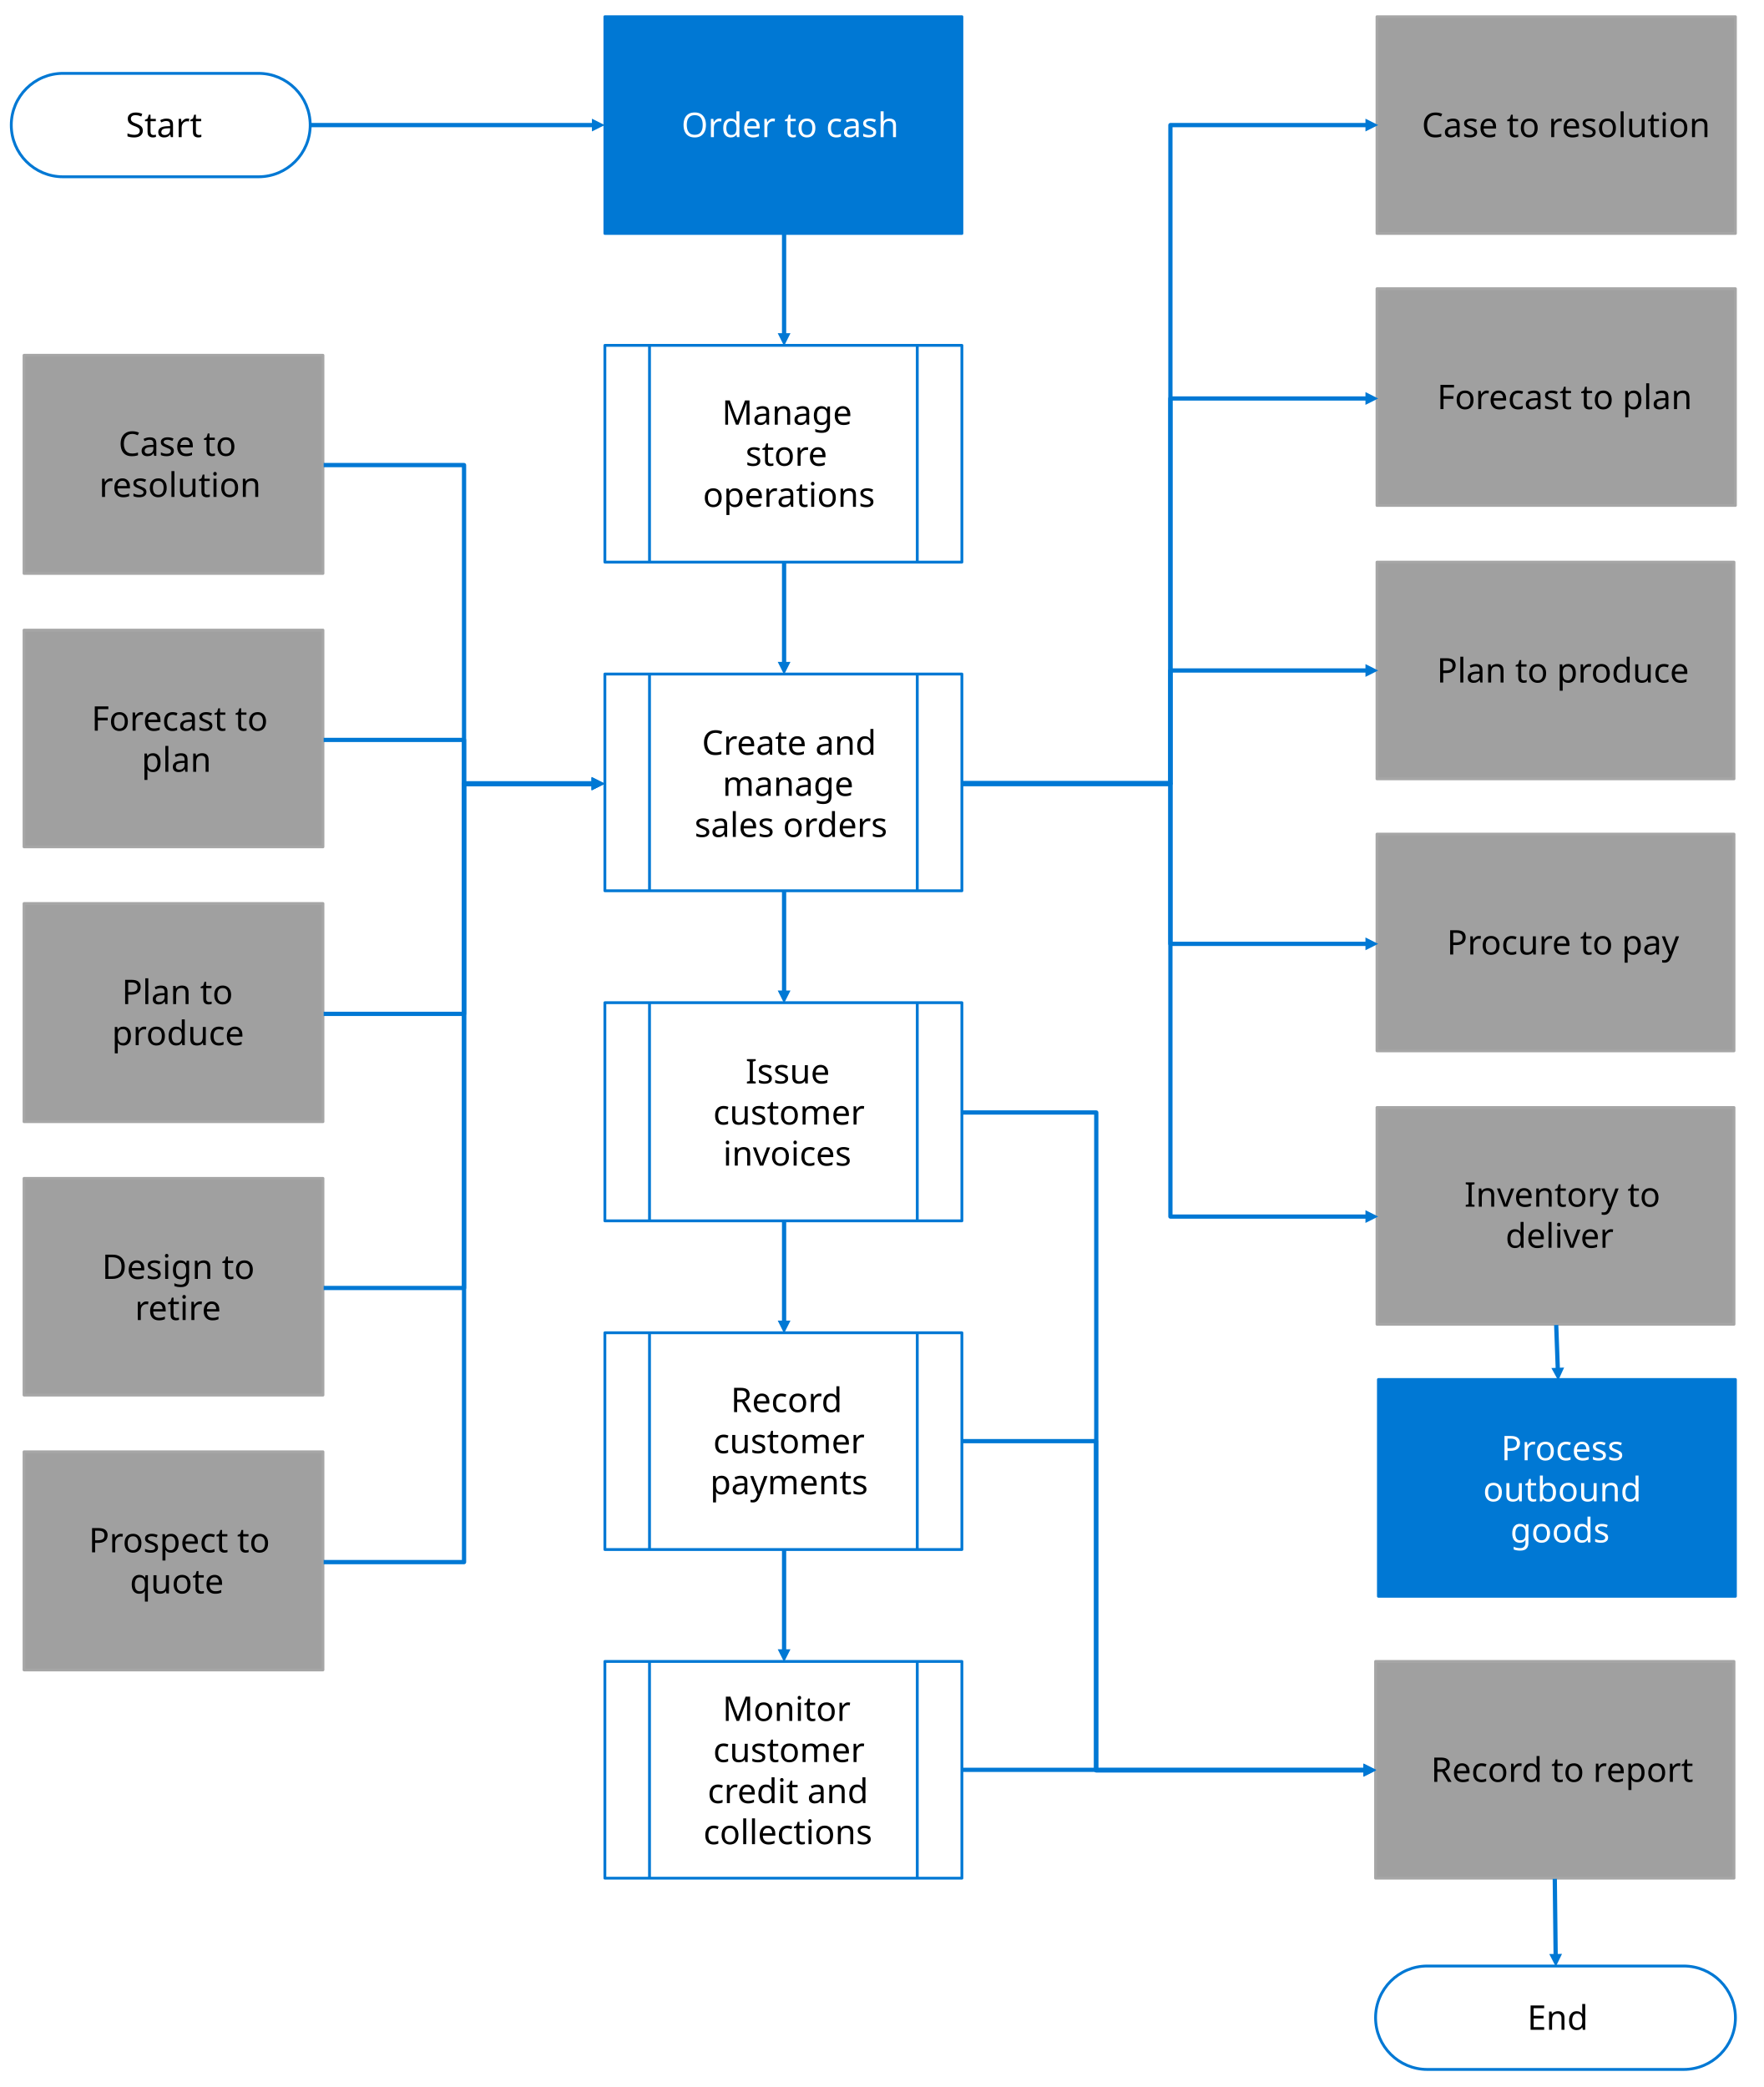
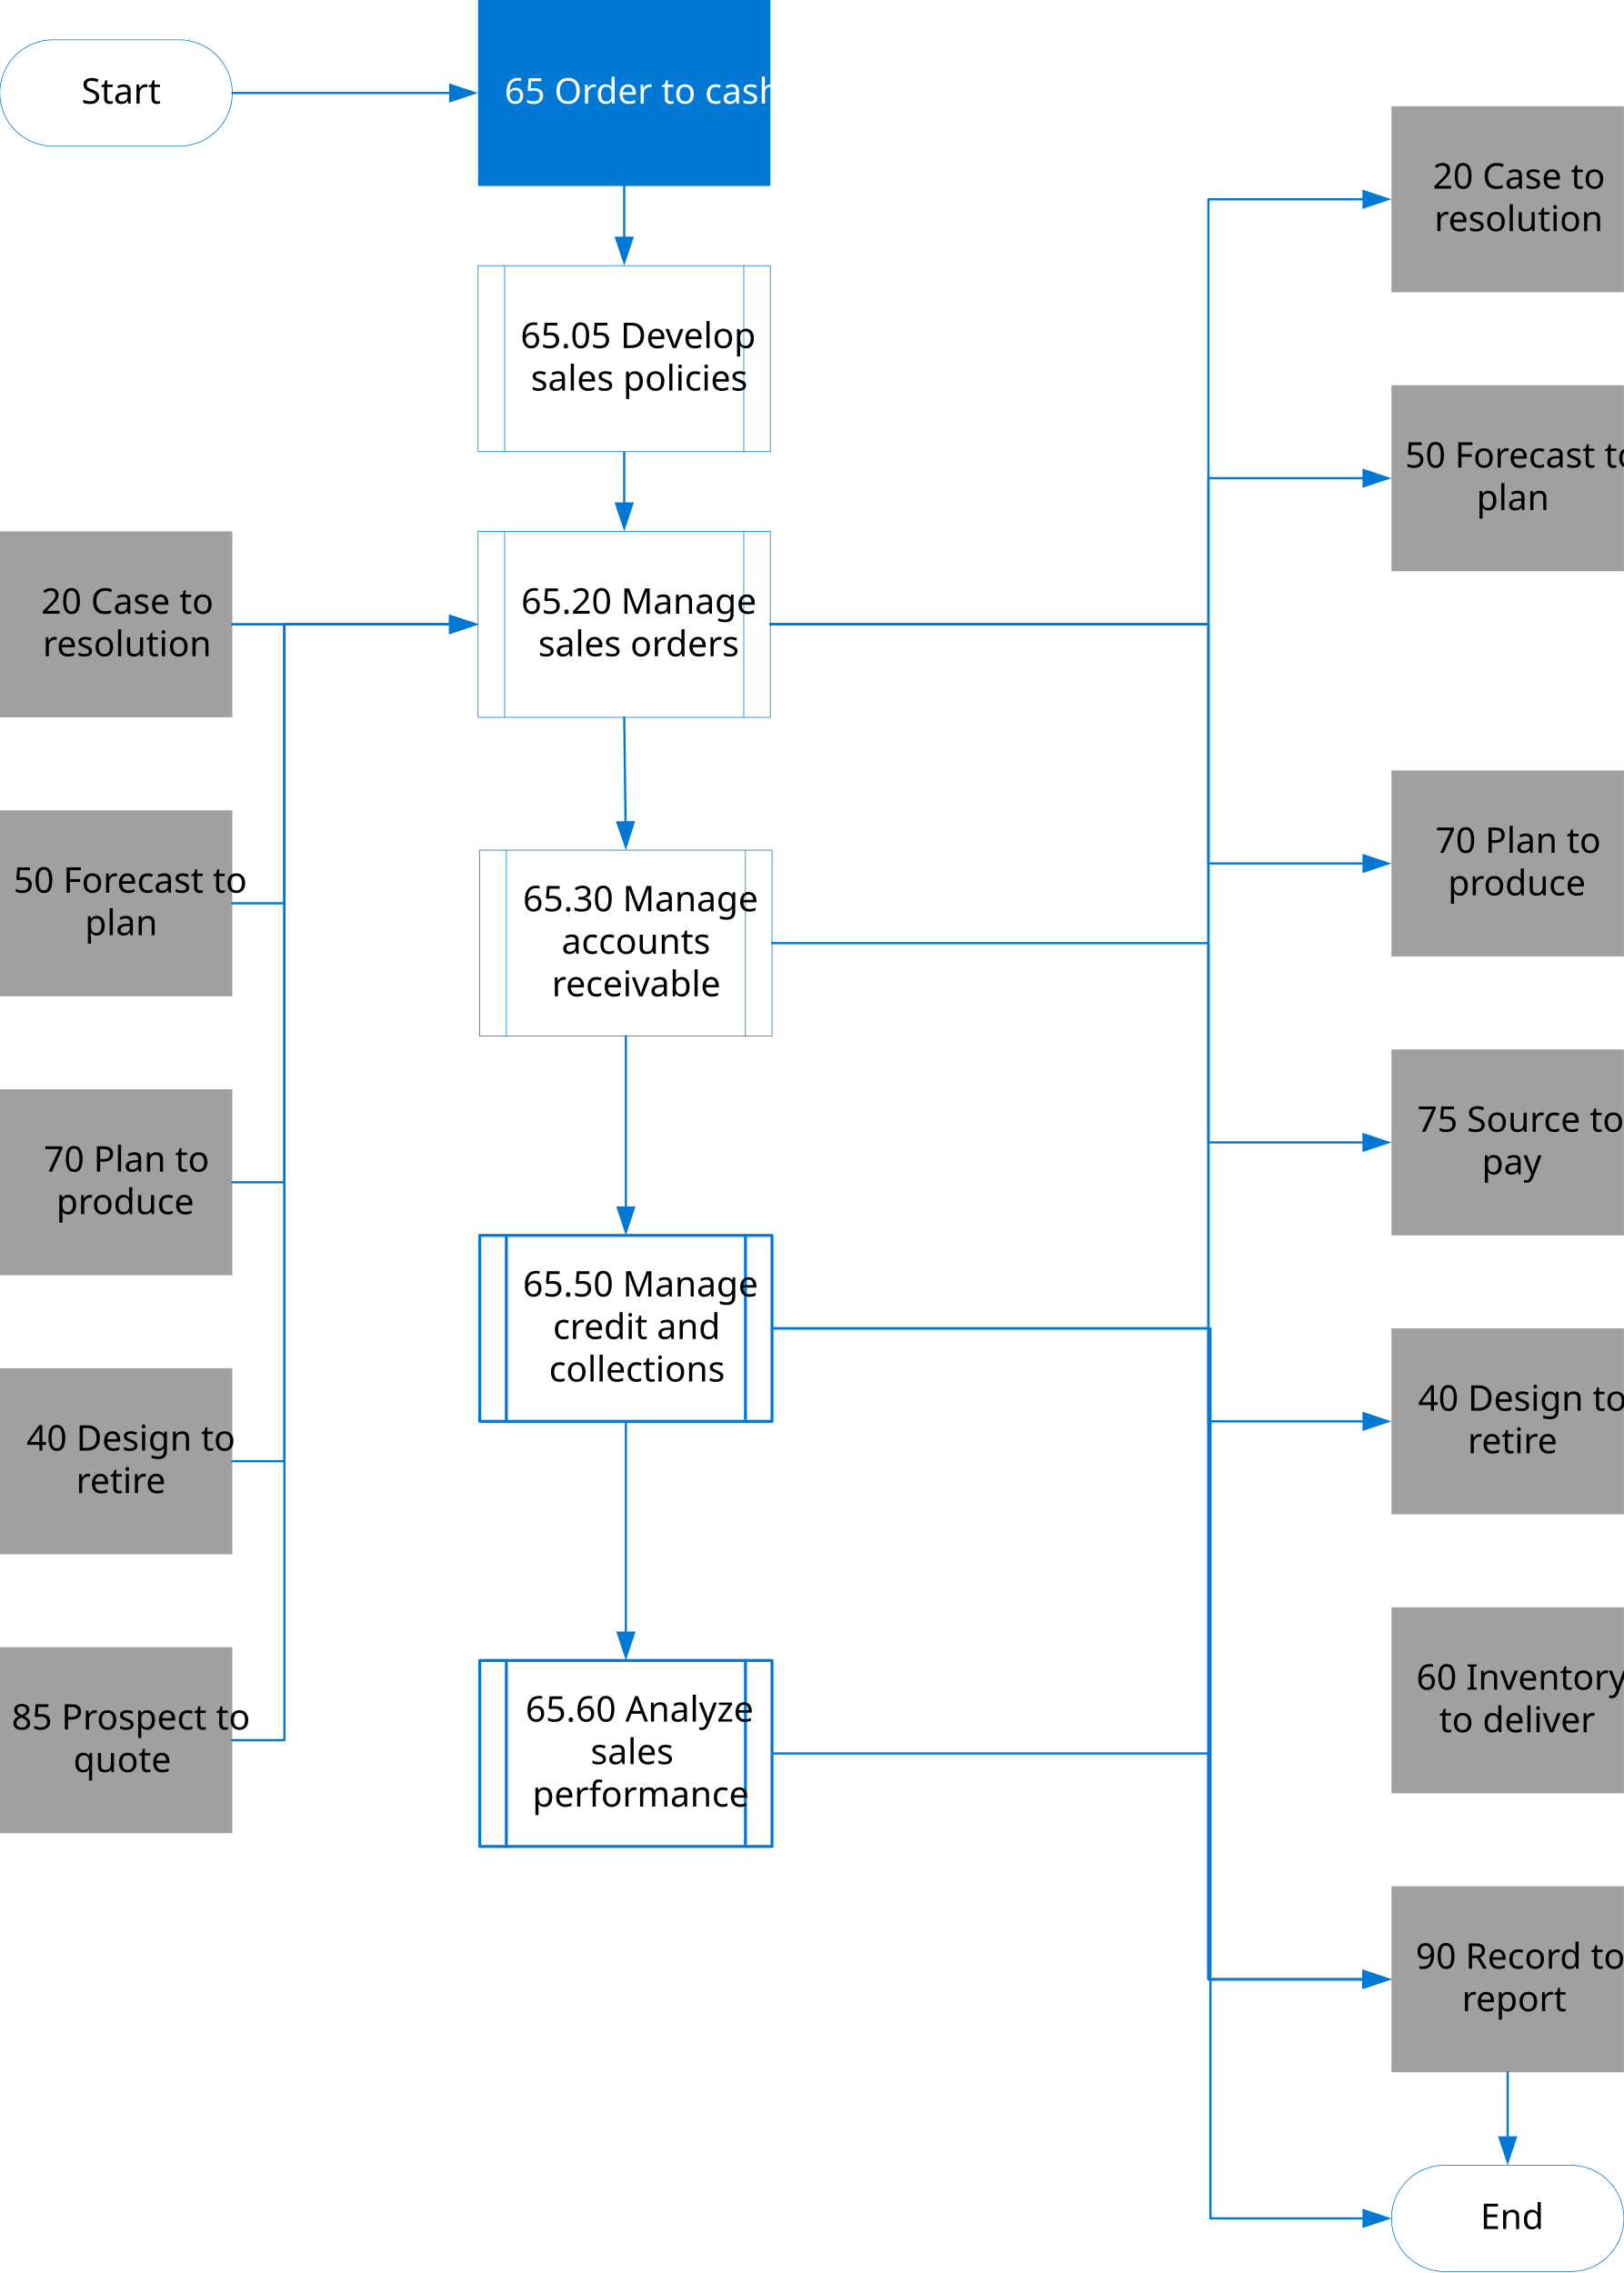
- <svg xmlns="http://www.w3.org/2000/svg" width="1245.102" height="1473.184" overflow="hidden" version="1.1" id="svg190">
-   <defs id="defs194" />
-   <g id="g188" transform="translate(-200.039,-140.2142)">
-     <rect x="200.039" y="140.214" width="1245.102" height="1473.184" fill="#ffffff" id="rect2" style="stroke-width:0.705" />
-     <path d="m 208,228.5 c 0,-20.158 16.342,-36.5 36.5,-36.5 h 138 c 20.158,0 36.5,16.342 36.5,36.5 v 0 c 0,20.158 -16.342,36.5 -36.5,36.5 h -138 C 224.342,265 208,248.658 208,228.5 Z" stroke="#0078d4" stroke-width="2" stroke-linejoin="round" stroke-miterlimit="10" fill="none" fill-rule="evenodd" id="path4" />
-     <text font-family="'Segoe UI', 'Segoe UI_MSFontService', sans-serif" font-weight="400" font-size="24px" transform="translate(288.804,237)" id="text6">Start</text>
-     <rect x="217" y="972" width="211" height="153" stroke="#a6a6a6" stroke-width="2" stroke-linejoin="round" stroke-miterlimit="10" fill="#a0a0a0" id="rect8" />
-     <text font-family="'Segoe UI', 'Segoe UI_MSFontService', sans-serif" font-weight="400" font-size="24px" transform="translate(272.041,1043)" id="text10">Design to</text>
-     <text font-family="'Segoe UI', 'Segoe UI_MSFontService', sans-serif" font-weight="400" font-size="24px" transform="translate(295.261,1072)" id="text12">retire</text>
-     <rect x="217" y="1165" width="211" height="154" stroke="#a6a6a6" stroke-width="2" stroke-linejoin="round" stroke-miterlimit="10" fill="#a0a0a0" id="rect14" />
-     <text font-family="'Segoe UI', 'Segoe UI_MSFontService', sans-serif" font-weight="400" font-size="24px" transform="translate(262.698,1236)" id="text16">Prospect to</text>
-     <text font-family="'Segoe UI', 'Segoe UI_MSFontService', sans-serif" font-weight="400" font-size="24px" transform="translate(291.711,1265)" id="text18">quote</text>
-     <rect x="627" y="616" width="252" height="153" fill="#ffffff" id="rect20" />
-     <path d="m 658.5,616 v 153 m 189,-153 v 153" stroke="#0078d4" stroke-width="2" stroke-linejoin="round" stroke-miterlimit="10" fill="none" fill-rule="evenodd" id="path22" />
-     <rect x="627" y="616" width="252" height="153" stroke="#0078d4" stroke-width="2" stroke-linejoin="round" stroke-miterlimit="10" fill="none" id="rect24" />
-     <text font-family="'Segoe UI', 'Segoe UI_MSFontService', sans-serif" font-weight="400" font-size="24px" transform="translate(695.477,673)" id="text26">Create and</text>
-     <text font-family="'Segoe UI', 'Segoe UI_MSFontService', sans-serif" font-weight="400" font-size="24px" transform="translate(710.057,702)" id="text28">manage</text>
-     <text font-family="'Segoe UI', 'Segoe UI_MSFontService', sans-serif" font-weight="400" font-size="24px" transform="translate(690.297,731)" id="text30">sales orders</text>
-     <rect x="1173" y="1114" width="252" height="153" fill="#0078d4" id="rect32" />
-     <path d="m 1204.5,1114 v 153 m 189,-153 v 153" stroke="#0078d4" stroke-width="2" stroke-linejoin="round" stroke-miterlimit="10" fill="none" fill-rule="evenodd" id="path34" />
-     <rect x="1173" y="1114" width="252" height="153" stroke="#0078d4" stroke-width="2" stroke-linejoin="round" stroke-miterlimit="10" fill="none" id="rect36" />
-     <text fill="#ffffff" font-family="'Segoe UI', 'Segoe UI_MSFontService', sans-serif" font-weight="400" font-size="24px" transform="translate(1259.66,1171)" id="text38">Process</text>
-     <text fill="#ffffff" font-family="'Segoe UI', 'Segoe UI_MSFontService', sans-serif" font-weight="400" font-size="24px" transform="translate(1246.92,1200)" id="text40">outbound</text>
-     <text fill="#ffffff" font-family="'Segoe UI', 'Segoe UI_MSFontService', sans-serif" font-weight="400" font-size="24px" transform="translate(1266.17,1229)" id="text42">goods</text>
-     <rect x="627" y="848" width="252" height="154" fill="#ffffff" id="rect44" />
-     <path d="m 658.5,848 v 154 m 189,-154 v 154" stroke="#0078d4" stroke-width="2" stroke-linejoin="round" stroke-miterlimit="10" fill="none" fill-rule="evenodd" id="path46" />
-     <rect x="627" y="848" width="252" height="154" stroke="#0078d4" stroke-width="2" stroke-linejoin="round" stroke-miterlimit="10" fill="none" id="rect48" />
-     <text font-family="'Segoe UI', 'Segoe UI_MSFontService', sans-serif" font-weight="400" font-size="24px" transform="translate(726.31,905)" id="text50">Issue</text>
-     <text font-family="'Segoe UI', 'Segoe UI_MSFontService', sans-serif" font-weight="400" font-size="24px" transform="translate(703.483,934)" id="text52">customer</text>
-     <text font-family="'Segoe UI', 'Segoe UI_MSFontService', sans-serif" font-weight="400" font-size="24px" transform="translate(710.463,963)" id="text54">invoices</text>
-     <rect x="627" y="1081" width="252" height="153" fill="#ffffff" id="rect56" />
-     <path d="m 658.5,1081 v 153 m 189,-153 v 153" stroke="#0078d4" stroke-width="2" stroke-linejoin="round" stroke-miterlimit="10" fill="none" fill-rule="evenodd" id="path58" />
-     <rect x="627" y="1081" width="252" height="153" stroke="#0078d4" stroke-width="2" stroke-linejoin="round" stroke-miterlimit="10" fill="none" id="rect60" />
-     <text font-family="'Segoe UI', 'Segoe UI_MSFontService', sans-serif" font-weight="400" font-size="24px" transform="translate(715.883,1137)" id="text62">Record</text>
-     <text font-family="'Segoe UI', 'Segoe UI_MSFontService', sans-serif" font-weight="400" font-size="24px" transform="translate(703.483,1166)" id="text64">customer</text>
-     <text font-family="'Segoe UI', 'Segoe UI_MSFontService', sans-serif" font-weight="400" font-size="24px" transform="translate(701.297,1195)" id="text66">payments</text>
-     <rect x="627" y="152" width="252" height="153" stroke="#0078d4" stroke-width="2" stroke-linejoin="round" stroke-miterlimit="10" fill="#0078d4" id="rect68" />
-     <text fill="#ffffff" font-family="'Segoe UI', 'Segoe UI_MSFontService', sans-serif" font-weight="400" font-size="24px" transform="translate(681.057,237)" id="text70">Order to cash</text>
-     <rect x="627" y="1313" width="252" height="153" fill="#ffffff" id="rect72" />
-     <path d="m 658.5,1313 v 153 m 189,-153 v 153" stroke="#0078d4" stroke-width="2" stroke-linejoin="round" stroke-miterlimit="10" fill="none" fill-rule="evenodd" id="path74" />
-     <rect x="627" y="1313" width="252" height="153" stroke="#0078d4" stroke-width="2" stroke-linejoin="round" stroke-miterlimit="10" fill="none" id="rect76" />
-     <text font-family="'Segoe UI', 'Segoe UI_MSFontService', sans-serif" font-weight="400" font-size="24px" transform="translate(710.07,1355)" id="text78">Monitor</text>
-     <text font-family="'Segoe UI', 'Segoe UI_MSFontService', sans-serif" font-weight="400" font-size="24px" transform="translate(703.483,1384)" id="text80">customer</text>
-     <text font-family="'Segoe UI', 'Segoe UI_MSFontService', sans-serif" font-weight="400" font-size="24px" transform="translate(699.55,1413)" id="text82">credit and</text>
-     <text font-family="'Segoe UI', 'Segoe UI_MSFontService', sans-serif" font-weight="400" font-size="24px" transform="translate(696.557,1442)" id="text84">collections</text>
-     <path d="m 1171,1564.5 c 0,-20.16 16.34,-36.5 36.5,-36.5 h 181 c 20.16,0 36.5,16.34 36.5,36.5 v 0 c 0,20.16 -16.34,36.5 -36.5,36.5 h -181 c -20.16,0 -36.5,-16.34 -36.5,-36.5 z" stroke="#0078d4" stroke-width="2" stroke-linejoin="round" stroke-miterlimit="10" fill="#ffffff" fill-rule="evenodd" id="path86" />
-     <text font-family="'Segoe UI', 'Segoe UI_MSFontService', sans-serif" font-weight="400" font-size="24px" transform="translate(1278.09,1573)" id="text88">End</text>
-     <path d="m 755,305.5 v 71.424 h -3 V 305.5 Z m 3,69.924 -4.5,9 -4.5,-9 z" fill="#0078d4" id="path90" />
-     <path d="m 755,1002.5 v 71.42 h -3 v -71.42 z m 3,69.92 -4.5,9 -4.5,-9 z" fill="#0078d4" id="path92" />
-     <rect x="1172" y="922" width="252" height="153" stroke="#a6a6a6" stroke-width="2" stroke-linejoin="round" stroke-miterlimit="10" fill="#a0a0a0" id="rect94" />
-     <text font-family="'Segoe UI', 'Segoe UI_MSFontService', sans-serif" font-weight="400" font-size="24px" transform="translate(1233.7,992)" id="text96">Inventory to</text>
-     <text font-family="'Segoe UI', 'Segoe UI_MSFontService', sans-serif" font-weight="400" font-size="24px" transform="translate(1262.74,1021)" id="text98">deliver</text>
-     <rect x="1172" y="152" width="253" height="153" stroke="#a6a6a6" stroke-width="2" stroke-linejoin="round" stroke-miterlimit="10" fill="#a0a0a0" id="rect100" />
-     <text font-family="'Segoe UI', 'Segoe UI_MSFontService', sans-serif" font-weight="400" font-size="24px" transform="translate(1203.63,237)" id="text102">Case to resolution</text>
-     <rect x="1171" y="1313" width="253" height="153" stroke="#a6a6a6" stroke-width="2" stroke-linejoin="round" stroke-miterlimit="10" fill="#a0a0a0" id="rect104" />
-     <text font-family="'Segoe UI', 'Segoe UI_MSFontService', sans-serif" font-weight="400" font-size="24px" transform="translate(1210.1,1398)" id="text106">Record to report</text>
-     <path d="m 755,1234.5 v 71.42 h -3 v -71.42 z m 3,69.92 -4.5,9 -4.5,-9 z" fill="#0078d4" id="path108" />
-     <path d="m 1299,1466.48 0.62,54.48 -3,0.04 -0.62,-54.48 z m 3.61,52.95 -4.4,9.05 -4.6,-8.95 z" fill="#0078d4" id="path110" />
-     <rect x="1172" y="537" width="252" height="153" stroke="#a6a6a6" stroke-width="2" stroke-linejoin="round" stroke-miterlimit="10" fill="#a0a0a0" id="rect112" />
-     <text font-family="'Segoe UI', 'Segoe UI_MSFontService', sans-serif" font-weight="400" font-size="24px" transform="translate(1214.25,622)" id="text114">Plan to produce</text>
-     <rect x="1172" y="729" width="252" height="153" stroke="#a6a6a6" stroke-width="2" stroke-linejoin="round" stroke-miterlimit="10" fill="#a0a0a0" id="rect116" />
-     <text font-family="'Segoe UI', 'Segoe UI_MSFontService', sans-serif" font-weight="400" font-size="24px" transform="translate(1221.32,814)" id="text118">Procure to pay</text>
-     <rect x="1172" y="344" width="253" height="153" stroke="#a6a6a6" stroke-width="2" stroke-linejoin="round" stroke-miterlimit="10" fill="#a0a0a0" id="rect120" />
-     <text font-family="'Segoe UI', 'Segoe UI_MSFontService', sans-serif" font-weight="400" font-size="24px" transform="translate(1214.46,429)" id="text122">Forecast to plan</text>
-     <rect x="217" y="391" width="211" height="154" stroke="#a6a6a6" stroke-width="2" stroke-linejoin="round" stroke-miterlimit="10" fill="#a0a0a0" id="rect124" />
-     <text font-family="'Segoe UI', 'Segoe UI_MSFontService', sans-serif" font-weight="400" font-size="24px" transform="translate(283.708,462)" id="text126">Case to</text>
-     <text font-family="'Segoe UI', 'Segoe UI_MSFontService', sans-serif" font-weight="400" font-size="24px" transform="translate(270.021,491)" id="text128">resolution</text>
-     <rect x="217" y="585" width="211" height="153" stroke="#a6a6a6" stroke-width="2" stroke-linejoin="round" stroke-miterlimit="10" fill="#a0a0a0" id="rect130" />
-     <text font-family="'Segoe UI', 'Segoe UI_MSFontService', sans-serif" font-weight="400" font-size="24px" transform="translate(264.615,656)" id="text132">Forecast to</text>
-     <text font-family="'Segoe UI', 'Segoe UI_MSFontService', sans-serif" font-weight="400" font-size="24px" transform="translate(299.948,685)" id="text134">plan</text>
-     <rect x="217" y="778" width="211" height="154" stroke="#a6a6a6" stroke-width="2" stroke-linejoin="round" stroke-miterlimit="10" fill="#a0a0a0" id="rect136" />
-     <text font-family="'Segoe UI', 'Segoe UI_MSFontService', sans-serif" font-weight="400" font-size="24px" transform="translate(286.041,849)" id="text138">Plan to</text>
-     <text font-family="'Segoe UI', 'Segoe UI_MSFontService', sans-serif" font-weight="400" font-size="24px" transform="translate(279.021,878)" id="text140">produce</text>
-     <path d="m 419.5,227 h 199.865 v 3 H 419.5 Z m 198.365,-3 9,4.5 -9,4.5 z" fill="#0078d4" id="path142" />
-     <path d="m 428.5,467 h 99.091 c 0.828,0 1.5,0.672 1.5,1.5 v 224.608 l -1.5,-1.5 h 91.59 v 3 h -91.59 c -0.829,0 -1.5,-0.672 -1.5,-1.5 V 468.5 l 1.5,1.5 H 428.5 Z m 189.181,221.608 9,4.5 -9,4.5 z" fill="#0078d4" id="path144" />
-     <path d="m 428.5,661 h 99.091 c 0.828,0 1.5,0.672 1.5,1.5 v 31.108 l -1.5,-1.5 h 91.59 v 3 h -91.59 c -0.829,0 -1.5,-0.672 -1.5,-1.5 V 662.5 l 1.5,1.5 H 428.5 Z m 189.181,28.108 9,4.5 -9,4.5 z" fill="#0078d4" id="path146" />
-     <path d="m 0,-1.5 h 99.091 c 0.829,0 1.5,0.672 1.5,1.5 v 162.393 l -1.5,-1.5 h 91.591 v 3 H 99.091 c -0.828,0 -1.5,-0.672 -1.5,-1.5 V 0 l 1.5,1.5 H 0 Z m 189.181,159.393 9,4.5 -9,4.5 z" fill="#0078d4" transform="matrix(1,0,0,-1,428.5,855.893)" id="path148" />
-     <path d="m 0,-1.5 h 99.091 c 0.829,0 1.5,0.672 1.5,1.5 v 355.893 l -1.5,-1.5 h 91.59 v 3 H 99.091 c -0.828,0 -1.5,-0.672 -1.5,-1.5 V 0 l 1.5,1.5 H 0 Z m 189.181,352.893 9,4.5 -9,4.5 z" fill="#0078d4" transform="matrix(1,0,0,-1,428.5,1049.39)" id="path150" />
-     <path d="m 0,-1.5 h 99.091 c 0.828,0 1.5,0.672 1.5,1.5 v 549.393 l -1.5,-1.5 h 91.59 v 3 H 99.091 c -0.829,0 -1.5,-0.672 -1.5,-1.5 V 0 l 1.5,1.5 H 0 Z m 189.181,546.393 9,4.5 -9,4.5 z" fill="#0078d4" transform="matrix(1,0,0,-1,428.5,1242.89)" id="path152" />
-     <path d="m 0,-1.5 h 146.682 c 0.829,0 1.5,0.672 1.5,1.5 v 464.564 l -1.5,-1.5 h 139.182 v 3 H 146.682 c -0.828,0 -1.5,-0.672 -1.5,-1.5 V 0 l 1.5,1.5 H 0 Z m 284.364,461.564 9,4.5 -9,4.5 z" fill="#0078d4" transform="matrix(1,0,0,-1,879.5,693.064)" id="path154" />
-     <path d="m 0,-1.5 h 146.682 c 0.828,0 1.5,0.672 1.5,1.5 v 272.054 l -1.5,-1.5 h 139.182 v 3 H 146.682 c -0.829,0 -1.5,-0.671 -1.5,-1.5 V 0 l 1.5,1.5 H 0 Z m 284.364,269.054 9,4.5 -9,4.5 z" fill="#0078d4" transform="matrix(1,0,0,-1,879.5,693.554)" id="path156" />
-     <path d="m 0,-1.5 h 146.682 c 0.828,0 1.5,0.672 1.5,1.5 v 79.545 l -1.5,-1.5 h 139.182 v 3 H 146.682 c -0.829,0 -1.5,-0.672 -1.5,-1.5 V 0 l 1.5,1.5 H 0 Z m 284.364,76.545 9,4.5 -9,4.5 z" fill="#0078d4" transform="matrix(1,0,0,-1,879.5,693.045)" id="path158" />
-     <path d="m 879.5,692 h 146.68 c 0.83,0 1.5,0.672 1.5,1.5 v 112.965 l -1.5,-1.5 h 139.18 v 3 h -139.18 c -0.83,0 -1.5,-0.672 -1.5,-1.5 V 693.5 l 1.5,1.5 H 879.5 Z m 284.36,109.965 9,4.5 -9,4.5 z" fill="#0078d4" id="path160" />
-     <path d="m 879.5,924 h 94.35 c 0.829,0 1.5,0.672 1.5,1.5 v 464.43 l -1.5,-1.5 h 190.09 v 3 H 973.85 c -0.828,0 -1.5,-0.67 -1.5,-1.5 V 925.5 l 1.5,1.5 H 879.5 Z m 282.94,461.43 9,4.5 -9,4.5 z" fill="#0078d4" id="path162" />
-     <path d="m 879.5,1156 h 94.16 c 0.828,0 1.5,0.67 1.5,1.5 v 232.21 l -1.5,-1.5 h 190.28 v 3 H 973.66 c -0.828,0 -1.5,-0.67 -1.5,-1.5 V 1157.5 l 1.5,1.5 H 879.5 Z m 282.94,229.21 9,4.5 -9,4.5 z" fill="#0078d4" id="path164" />
-     <path d="m 879.5,1388 h 284.44 v 3 H 879.5 Z m 282.94,-3 9,4.5 -9,4.5 z" fill="#0078d4" id="path166" />
-     <rect x="627" y="384" width="252" height="153" fill="#ffffff" id="rect168" />
-     <path d="m 658.5,384 v 153 m 189,-153 v 153" stroke="#0078d4" stroke-width="2" stroke-linejoin="round" stroke-miterlimit="10" fill="none" fill-rule="evenodd" id="path170" />
-     <rect x="627" y="384" width="252" height="153" stroke="#0078d4" stroke-width="2" stroke-linejoin="round" stroke-miterlimit="10" fill="none" id="rect172" />
-     <text font-family="'Segoe UI', 'Segoe UI_MSFontService', sans-serif" font-weight="400" font-size="24px" transform="translate(709.643,440)" id="text174">Manage</text>
-     <text font-family="'Segoe UI', 'Segoe UI_MSFontService', sans-serif" font-weight="400" font-size="24px" transform="translate(726.31,469)" id="text176">store</text>
-     <text font-family="'Segoe UI', 'Segoe UI_MSFontService', sans-serif" font-weight="400" font-size="24px" transform="translate(696.223,498)" id="text178">operations</text>
-     <path d="m 879.5,692 h 146.68 c 0.83,0 1.5,0.672 1.5,1.5 v 305.475 l -1.5,-1.5 h 139.18 v 2.995 h -139.18 c -0.83,0 -1.5,-0.667 -1.5,-1.495 V 693.5 l 1.5,1.5 H 879.5 Z m 284.36,302.475 9,4.5 -9,4.495 z" fill="#0078d4" id="path180" />
-     <path d="m 755,769.5 v 71.424 h -3 V 769.5 Z m 3,69.924 -4.5,9 -4.5,-9 z" fill="#0078d4" id="path182" />
-     <path d="m 755,537.5 v 71.424 h -3 V 537.5 Z m 3,69.924 -4.5,9 -4.5,-9 z" fill="#0078d4" id="path184" />
-     <path d="m 1300,1075.45 1.15,31.72 -3,0.11 -1.15,-31.73 z m 4.09,30.11 -4.17,9.16 -4.82,-8.83 z" fill="#0078d4" id="path186" />
+ <svg xmlns="http://www.w3.org/2000/svg" xmlns:xlink="http://www.w3.org/1999/xlink" viewBox="67 18 550 770" xml:space="preserve" color-interpolation-filters="sRGB" class="st12" width="1375" height="1925">
+   <rect x="0" y="0" width="1375" height="1925" fill="#ffffff" />
+   <style type="text/css">
+ 		.st1 {fill:#ffffff;stroke:#0078d4;stroke-linecap:round;stroke-linejoin:round;stroke-width:0.24}
+ 		.st2 {fill:#000000;font-family:Calibri;font-size:1em}
+ 		.st3 {fill:#0078d4;stroke:none;stroke-linecap:round;stroke-linejoin:round;stroke-width:0.24}
+ 		.st4 {fill:#ffffff;font-family:Calibri;font-size:1em}
+ 		.st5 {fill:#a0a0a0;stroke:none;stroke-linecap:round;stroke-linejoin:round;stroke-width:0.24}
+ 		.st6 {font-size:1em}
+ 		.st7 {fill:#ffffff}
+ 		.st8 {stroke:#0078d4;stroke-linecap:round;stroke-linejoin:round;stroke-width:0.24}
+ 		.st9 {stroke:#0078d4;stroke-linecap:round;stroke-linejoin:round;stroke-width:1}
+ 		.st10 {marker-end:url(#mrkr13-86);stroke:#0078d4;stroke-linecap:round;stroke-linejoin:round;stroke-width:0.75}
+ 		.st11 {fill:#0078d4;fill-opacity:1;stroke:#0078d4;stroke-opacity:1;stroke-width:0.229}
+ 		.st12 {fill:none;fill-rule:evenodd;font-size:12px;overflow:visible;stroke-linecap:square;stroke-miterlimit:3}
+ 	</style>
+   <style> a { pointer-events: none; } </style>
+   <style>a.rules_svg_anchor g:hover { opacity:0.8; cursor:pointer; }</style>
+   <defs id="Markers">
+     <g id="lend13">
+       <path d="M 3 1 L 0 0 L 3 -1 L 3 1 " style="stroke:none" />
+     </g>
+     <marker id="mrkr13-86" class="st11" refX="-13.08" orient="auto" markerUnits="strokeWidth" overflow="visible">
+       <use xlink:href="#lend13" transform="scale(-4.36,-4.36) " />
+     </marker>
+   </defs>
+   <g>
+     <g id="shape1-1" transform="translate(66.9375,-1120.5)">
+       <path d="M18 1188 L60.75 1188 A18 18 -180 0 0 60.75 1152 L18 1152 A18 18 -180 1 0 18 1188 Z" class="st1" />
+       <text x="27.63" y="1173.6" class="st2">Start</text>
+     </g>
+     <a id="89770bb0-f224-4e95-9d25-cc5c95b0e144" class="rules_svg_anchor rules_svg_shape" href="/lms/chart?onclick=b3BlbkNoYXJ0Q29udGV4dE1lbnUoZXZlbnQsJ3cxMTZkNTIzNTk2NWMxNzE1NXY0MDcxJywxODI4MSwgMSwgMSwgdGhpcywgd2luZG93LmZyYW1lRWxlbWVudCk=&amp;navigate=true&amp;details=Description">
+       <g id="shape2-4" transform="translate(228.938,-1107)">
+         <rect x="0" y="1125" width="99" height="63" class="st3" />
+         <text x="8.97" y="1160.1" class="st4">65 Order to cash</text>
+       </g>
+     </a>
+     <a id="221d09bb-9eb6-4496-91df-6e096bed95a6" class="rules_svg_anchor rules_svg_shape" href="/lms/chart?onclick=b3BlbkNoYXJ0Q29udGV4dE1lbnUoZXZlbnQsJ3cxMTZkNTIzNTk2NWMxNzQxMnY0MDcxJywxODQ2MSwgMSwgMSwgdGhpcywgd2luZG93LmZyYW1lRWxlbWVudCk=&amp;navigate=true&amp;details=Description">
+       <g id="shape3-7" transform="translate(538.312,-468)">
+         <rect x="0" y="1125" width="78.75" height="63" class="st5" />
+         <text x="8.22" y="1152.9" class="st2">90 Record to <tspan x="23.88" dy="1.2em" class="st6">report</tspan>
+         </text>
+       </g>
+     </a>
+     <a id="aa6f0c1e-8a13-4253-b651-0a7e5a5142db" class="rules_svg_anchor rules_svg_shape" href="/lms/chart?onclick=b3BlbkNoYXJ0Q29udGV4dE1lbnUoZXZlbnQsJ3cxMTZkNTIzNTk2NWMxNjg1N3Y0MDcxJywxODAwMSwgMSwgMSwgdGhpcywgd2luZG93LmZyYW1lRWxlbWVudCk=&amp;navigate=true&amp;details=Description">
+       <g id="shape4-11" transform="translate(66.9375,-927)">
+         <rect x="0" y="1125" width="78.75" height="63" class="st5" />
+         <text x="14" y="1152.9" class="st2">20 Case to <tspan x="14.55" dy="1.2em" class="st6">resolution</tspan>
+         </text>
+       </g>
+     </a>
+     <a id="0cfddcce-7f33-4347-b691-f3b197cd07e6" class="rules_svg_anchor rules_svg_shape" href="/lms/chart?onclick=b3BlbkNoYXJ0Q29udGV4dE1lbnUoZXZlbnQsJ3cxMTZkNTIzNTk2NWMxNjk5MnY0MDcxJywxODExOCwgMSwgMSwgdGhpcywgd2luZG93LmZyYW1lRWxlbWVudCk=&amp;navigate=true&amp;details=Description">
+       <g id="shape5-15" transform="translate(66.9375,-832.5)">
+         <rect x="0" y="1125" width="78.75" height="63" class="st5" />
+         <text x="4.64" y="1152.9" class="st2">50 Forecast to <tspan x="28.82" dy="1.2em" class="st6">plan</tspan>
+         </text>
+       </g>
+     </a>
+     <a id="2b35e6b7-bd2a-4a9d-a440-088cd0b98280" class="rules_svg_anchor rules_svg_shape" href="/lms/chart?onclick=b3BlbkNoYXJ0Q29udGV4dE1lbnUoZXZlbnQsJ3cxMTZkNTIzNTk2NWMxNzIzMHY0MDcxJywxODMyNywgMSwgMSwgdGhpcywgd2luZG93LmZyYW1lRWxlbWVudCk=&amp;navigate=true&amp;details=Description">
+       <g id="shape6-19" transform="translate(66.9375,-738)">
+         <rect x="0" y="1125" width="78.75" height="63" class="st5" />
+         <text x="14.9" y="1152.9" class="st2">70 Plan to <tspan x="19.14" dy="1.2em" class="st6">produce</tspan>
+         </text>
+       </g>
+     </a>
+     <a id="2a7f32e2-9505-46f8-968d-1d9fe6eb9f07" class="rules_svg_anchor rules_svg_shape" href="/lms/chart?onclick=b3BlbkNoYXJ0Q29udGV4dE1lbnUoZXZlbnQsJ3cxMTZkNTIzNTk2NWMxNjk0NHY0MDcxJywxODA4MSwgMSwgMSwgdGhpcywgd2luZG93LmZyYW1lRWxlbWVudCk=&amp;navigate=true&amp;details=Description">
+       <g id="shape7-23" transform="translate(66.9375,-643.5)">
+         <rect x="0" y="1125" width="78.75" height="63" class="st5" />
+         <text x="9.03" y="1152.9" class="st2">40 Design to <tspan x="25.83" dy="1.2em" class="st6">retire</tspan>
+         </text>
+       </g>
+     </a>
+     <a id="9e484201-db4b-43e8-a5de-17fd4c2b840a" class="rules_svg_anchor rules_svg_shape" href="/lms/chart?onclick=b3BlbkNoYXJ0Q29udGV4dE1lbnUoZXZlbnQsJ3cxMTZkNTIzNTk2NWMxNzM3NnY0MDcxJywxODQ1NSwgMSwgMSwgdGhpcywgd2luZG93LmZyYW1lRWxlbWVudCk=&amp;navigate=true&amp;details=Description">
+       <g id="shape8-27" transform="translate(66.9375,-549)">
+         <rect x="0" y="1125" width="78.75" height="63" class="st5" />
+         <text x="4.02" y="1152.9" class="st2">85 Prospect to <tspan x="24.91" dy="1.2em" class="st6">quote</tspan>
+         </text>
+       </g>
+     </a>
+     <a id="02a2f0f5-a456-491d-83a2-d3e76a1f506b" class="rules_svg_anchor rules_svg_shape" href="/lms/chart?onclick=b3BlbkNoYXJ0Q29udGV4dE1lbnUoZXZlbnQsJ3cxMTZkNTIzNTk2NWMxNzE2NnY0MDcxJywxODI5MiwgMSwgMSwgdGhpcywgd2luZG93LmZyYW1lRWxlbWVudCk=&amp;navigate=true&amp;details=Description">
+       <g id="shape10-31" transform="translate(228.938,-927)">
+         <path d="M0 1188 L99 1188 L99 1125 L0 1125 L0 1188 Z" class="st7" />
+         <path d="M0 1188 L99 1188 L99 1125 L0 1125 L0 1188" class="st8" />
+         <path d="M9 1188 L9 1125" class="st8" />
+         <path d="M90 1188 L90 1125" class="st8" />
+         <text x="14.62" y="1152.9" class="st2">65.20 Manage <tspan x="20.38" dy="1.2em" class="st6">sales orders</tspan>
+         </text>
+       </g>
+     </a>
+     <a id="cc8aa11f-5d81-4c0b-b532-298deac1ee18" class="rules_svg_anchor rules_svg_shape" href="/lms/chart?onclick=b3BlbkNoYXJ0Q29udGV4dE1lbnUoZXZlbnQsJ3cxMTZkNTIzNTk2NWMxNzE3NHY0MDcxJywxODMwMiwgMSwgMSwgdGhpcywgd2luZG93LmZyYW1lRWxlbWVudCk=&amp;navigate=true&amp;details=Description">
+       <g id="shape12-38" transform="translate(229.5,-819)">
+         <path d="M0 1188 L99 1188 L99 1125 L0 1125 L0 1188 Z" class="st7" />
+         <path d="M0 1188 L99 1188 L99 1125 L0 1125 L0 1188" class="st8" />
+         <path d="M9 1188 L9 1125" class="st8" />
+         <path d="M90 1188 L90 1125" class="st8" />
+         <text x="14.62" y="1145.7" class="st2">65.30 Manage <tspan x="27.73" dy="1.2em" class="st6">accounts </tspan>
+           <tspan x="24.42" dy="1.2em" class="st6">receivable</tspan>
+         </text>
+       </g>
+     </a>
+     <a id="505c6422-0ab5-46f7-baea-6254801b7bf6" class="rules_svg_anchor rules_svg_shape" href="/lms/chart?onclick=b3BlbkNoYXJ0Q29udGV4dE1lbnUoZXZlbnQsJ3cxMTZkNTIzNTk2NWMxNzE5NHY0MDcxJywxODMxNCwgMSwgMSwgdGhpcywgd2luZG93LmZyYW1lRWxlbWVudCk=&amp;navigate=true&amp;details=Description">
+       <g id="shape15-46" transform="translate(229.5,-688.5)">
+         <path d="M0 1188 L99 1188 L99 1125 L0 1125 L0 1188 Z" class="st7" />
+         <path d="M0 1188 L99 1188 L99 1125 L0 1125 L0 1188" class="st9" />
+         <path d="M9 1188 L9 1125" class="st9" />
+         <path d="M90 1188 L90 1125" class="st9" />
+         <text x="14.62" y="1145.7" class="st2">65.50 Manage <tspan x="24.81" dy="1.2em" class="st6">credit and </tspan>
+           <tspan x="23.47" dy="1.2em" class="st6">collections</tspan>
+         </text>
+       </g>
+     </a>
+     <g id="shape16-54" transform="translate(538.312,-400.5)">
+       <path d="M18 1188 L60.75 1188 A18 18 -180 0 0 60.75 1152 L18 1152 A18 18 -180 1 0 18 1188 Z" class="st1" />
+       <text x="30.14" y="1173.6" class="st2">End</text>
+     </g>
+     <a id="57f00cd5-7a54-4b9d-a34e-71b729758a7f" class="rules_svg_anchor rules_svg_shape" href="/lms/chart?onclick=b3BlbkNoYXJ0Q29udGV4dE1lbnUoZXZlbnQsJ3cxMTZkNTIzNTk2NWMxNjg1N3Y0MDcxJywxODAwMSwgMSwgMSwgdGhpcywgd2luZG93LmZyYW1lRWxlbWVudCk=&amp;navigate=true&amp;details=Description">
+       <g id="shape17-57" transform="translate(538.312,-1071)">
+         <rect x="0" y="1125" width="78.75" height="63" class="st5" />
+         <text x="14" y="1152.9" class="st2">20 Case to <tspan x="14.55" dy="1.2em" class="st6">resolution</tspan>
+         </text>
+       </g>
+     </a>
+     <a id="c7dc53a3-88cc-498e-ba7c-448c90f7d09c" class="rules_svg_anchor rules_svg_shape" href="/lms/chart?onclick=b3BlbkNoYXJ0Q29udGV4dE1lbnUoZXZlbnQsJ3cxMTZkNTIzNTk2NWMxNjk5MnY0MDcxJywxODExOCwgMSwgMSwgdGhpcywgd2luZG93LmZyYW1lRWxlbWVudCk=&amp;navigate=true&amp;details=Description">
+       <g id="shape18-61" transform="translate(538.312,-976.5)">
+         <rect x="0" y="1125" width="78.75" height="63" class="st5" />
+         <text x="4.64" y="1152.9" class="st2">50 Forecast to <tspan x="28.82" dy="1.2em" class="st6">plan</tspan>
+         </text>
+       </g>
+     </a>
+     <a id="7242a520-10cb-4ced-995e-74ee606b89f8" class="rules_svg_anchor rules_svg_shape" href="/lms/chart?onclick=b3BlbkNoYXJ0Q29udGV4dE1lbnUoZXZlbnQsJ3cxMTZkNTIzNTk2NWMxNzIzMHY0MDcxJywxODMyNywgMSwgMSwgdGhpcywgd2luZG93LmZyYW1lRWxlbWVudCk=&amp;navigate=true&amp;details=Description">
+       <g id="shape19-65" transform="translate(538.312,-846)">
+         <rect x="0" y="1125" width="78.75" height="63" class="st5" />
+         <text x="14.9" y="1152.9" class="st2">70 Plan to <tspan x="19.14" dy="1.2em" class="st6">produce</tspan>
+         </text>
+       </g>
+     </a>
+     <a id="f16a213e-283a-45ac-bcd7-27145bb62771" class="rules_svg_anchor rules_svg_shape" href="/lms/chart?onclick=b3BlbkNoYXJ0Q29udGV4dE1lbnUoZXZlbnQsJ3cxMTZkNTIzNTk2NWMxNzI2OXY0MDcxJywxODM2MywgMSwgMSwgdGhpcywgd2luZG93LmZyYW1lRWxlbWVudCk=&amp;navigate=true&amp;details=Description">
+       <g id="shape20-69" transform="translate(538.312,-751.5)">
+         <rect x="0" y="1125" width="78.75" height="63" class="st5" />
+         <text x="8.72" y="1152.9" class="st2">75 Source to <tspan x="30.63" dy="1.2em" class="st6">pay</tspan>
+         </text>
+       </g>
+     </a>
+     <a id="08411841-a530-4978-a35f-c5183d58420c" class="rules_svg_anchor rules_svg_shape" href="/lms/chart?onclick=b3BlbkNoYXJ0Q29udGV4dE1lbnUoZXZlbnQsJ3cxMTZkNTIzNTk2NWMxNjk0NHY0MDcxJywxODA4MSwgMSwgMSwgdGhpcywgd2luZG93LmZyYW1lRWxlbWVudCk=&amp;navigate=true&amp;details=Description">
+       <g id="shape21-73" transform="translate(538.312,-657)">
+         <rect x="0" y="1125" width="78.75" height="63" class="st5" />
+         <text x="9.03" y="1152.9" class="st2">40 Design to <tspan x="25.83" dy="1.2em" class="st6">retire</tspan>
+         </text>
+       </g>
+     </a>
+     <a id="04053242-7547-4730-bafd-4b4ba8187d26" class="rules_svg_anchor rules_svg_shape" href="/lms/chart?onclick=b3BlbkNoYXJ0Q29udGV4dE1lbnUoZXZlbnQsJ3cxMTZkNTIzNTk2NWMxNzA5M3Y0MDcxJywxODIzMiwgMSwgMSwgdGhpcywgd2luZG93LmZyYW1lRWxlbWVudCk=&amp;navigate=true&amp;details=Description">
+       <g id="shape22-77" transform="translate(538.312,-562.5)">
+         <rect x="0" y="1125" width="78.75" height="63" class="st5" />
+         <text x="8.44" y="1152.9" class="st2">60 Inventory <tspan x="16.17" dy="1.2em" class="st6">to deliver</tspan>
+         </text>
+       </g>
+     </a>
+     <g id="shape23-81" transform="translate(145.688,-1129.5)">
+       <path d="M0 1179 L73.44 1179" class="st10" />
+     </g>
+     <g id="shape24-87" transform="translate(145.688,-949.5)">
+       <path d="M0 1179 L73.44 1179" class="st10" />
+     </g>
+     <g id="shape25-92" transform="translate(145.688,-949.5)">
+       <path d="M0 1179 L18 1179 L73.44 1179" class="st10" />
+     </g>
+     <g id="shape26-97" transform="translate(145.688,-864)">
+       <path d="M0 1188 L17.66 1188 L17.66 1093.5 L73.44 1093.5" class="st10" />
+     </g>
+     <g id="shape27-102" transform="translate(145.688,-769.5)">
+       <path d="M0 1188 L17.66 1188 L17.66 999 L73.44 999" class="st10" />
+     </g>
+     <g id="shape28-107" transform="translate(145.688,-675)">
+       <path d="M0 1188 L17.66 1188 L17.66 904.5 L73.44 904.5" class="st10" />
+     </g>
+     <g id="shape29-112" transform="translate(145.688,-580.5)">
+       <path d="M0 1188 L17.66 1188 L17.66 810 L73.44 810" class="st10" />
+     </g>
+     <g id="shape30-117" transform="translate(269.438,-1107)">
+       <path d="M9 1188 L9 1205.19" class="st10" />
+     </g>
+     <g id="shape31-122" transform="translate(269.438,-1017)">
+       <path d="M9 1188 L9 1205.19" class="st10" />
+     </g>
+     <g id="shape32-127" transform="translate(269.719,-927)">
+       <path d="M8.72 1188 L9.16 1223.19" class="st10" />
+     </g>
+     <g id="shape37-132" transform="translate(270,-819)">
+       <path d="M9 1188 L9 1245.69" class="st10" />
+     </g>
+     <g id="shape38-137" transform="translate(327.938,-958.5)">
+       <path d="M0 1188 L148.38 1188 L148.38 1044 L200.56 1044" class="st10" />
+     </g>
+     <g id="shape39-142" transform="translate(327.938,-958.5)">
+       <path d="M0 1188 L148.38 1188 L148.38 1138.5 L200.56 1138.5" class="st10" />
+     </g>
+     <g id="shape40-147" transform="translate(327.938,-958.5)">
+       <path d="M0 1188 L148.38 1188 L148.38 1269 L200.56 1269" class="st10" />
+     </g>
+     <g id="shape41-152" transform="translate(327.938,-958.5)">
+       <path d="M0 1188 L148.38 1188 L148.38 1363.5 L200.56 1363.5" class="st10" />
+     </g>
+     <g id="shape42-157" transform="translate(327.938,-958.5)">
+       <path d="M0 1188 L148.38 1188 L148.38 1458 L200.56 1458" class="st10" />
+     </g>
+     <g id="shape44-162" transform="translate(328.5,-850.5)">
+       <path d="M0 1188 L147.82 1188 L147.82 1539 L200 1539" class="st10" />
+     </g>
+     <g id="shape45-167" transform="translate(328.5,-576)">
+       <path d="M0 1188 L147.82 1188 L147.82 1264.5 L200 1264.5" class="st10" />
+     </g>
+     <g id="shape46-172" transform="translate(328.5,-720)">
+       <path d="M0 1188 L147.82 1188 L147.82 1408.5 L200 1408.5" class="st10" />
+     </g>
+     <g id="shape47-177" transform="translate(328.5,-720)">
+       <path d="M0 1188 L148.5 1188 L148.5 1489.5 L200 1489.5" class="st10" />
+     </g>
+     <g id="shape48-182" transform="translate(586.687,-468)">
+       <path d="M-9 1188 L-9 1209.69" class="st10" />
+     </g>
+     <a id="aeda01e9-82dd-41d0-8b90-89054eab132d" class="rules_svg_anchor rules_svg_shape" href="/lms/chart?onclick=b3BlbkNoYXJ0Q29udGV4dE1lbnUoZXZlbnQsJ3cxMTZkNTIzNTk2NWMzMDg5N3Y0MDcxJywxODI4MiwgMSwgMSwgdGhpcywgd2luZG93LmZyYW1lRWxlbWVudCk=&amp;navigate=true&amp;details=Description">
+       <g id="shape49-187" transform="translate(228.938,-1017)">
+         <path d="M0 1188 L99 1188 L99 1125 L0 1125 L0 1188 Z" class="st7" />
+         <path d="M0 1188 L99 1188 L99 1125 L0 1125 L0 1188" class="st8" />
+         <path d="M9 1188 L9 1125" class="st8" />
+         <path d="M90 1188 L90 1125" class="st8" />
+         <text x="14.4" y="1152.9" class="st2">65.05 Develop <tspan x="17.9" dy="1.2em" class="st6">sales policies</tspan>
+         </text>
+       </g>
+     </a>
+     <a id="9137ced2-ccb7-49f3-9b72-76a1043e0217" class="rules_svg_anchor rules_svg_shape" href="/lms/chart?onclick=b3BlbkNoYXJ0Q29udGV4dE1lbnUoZXZlbnQsJ3cxMTZkNTIzNTk2NWM3OTQ1NXY0MDcxJywxODMyMCwgMSwgMSwgdGhpcywgd2luZG93LmZyYW1lRWxlbWVudCk=&amp;navigate=true&amp;details=Description">
+       <g id="shape50-194" transform="translate(229.5,-544.5)">
+         <path d="M0 1188 L99 1188 L99 1125 L0 1125 L0 1188 Z" class="st7" />
+         <path d="M0 1188 L99 1188 L99 1125 L0 1125 L0 1188" class="st9" />
+         <path d="M9 1188 L9 1125" class="st9" />
+         <path d="M90 1188 L90 1125" class="st9" />
+         <text x="15.52" y="1145.7" class="st2">65.60 Analyze <tspan x="37.57" dy="1.2em" class="st6">sales </tspan>
+           <tspan x="17.84" dy="1.2em" class="st6">performance</tspan>
+         </text>
+       </g>
+     </a>
+     <g id="shape51-202" transform="translate(270,-688.5)">
+       <path d="M9 1188 L9 1259.19" class="st10" />
+     </g>
  </g>
</svg>
